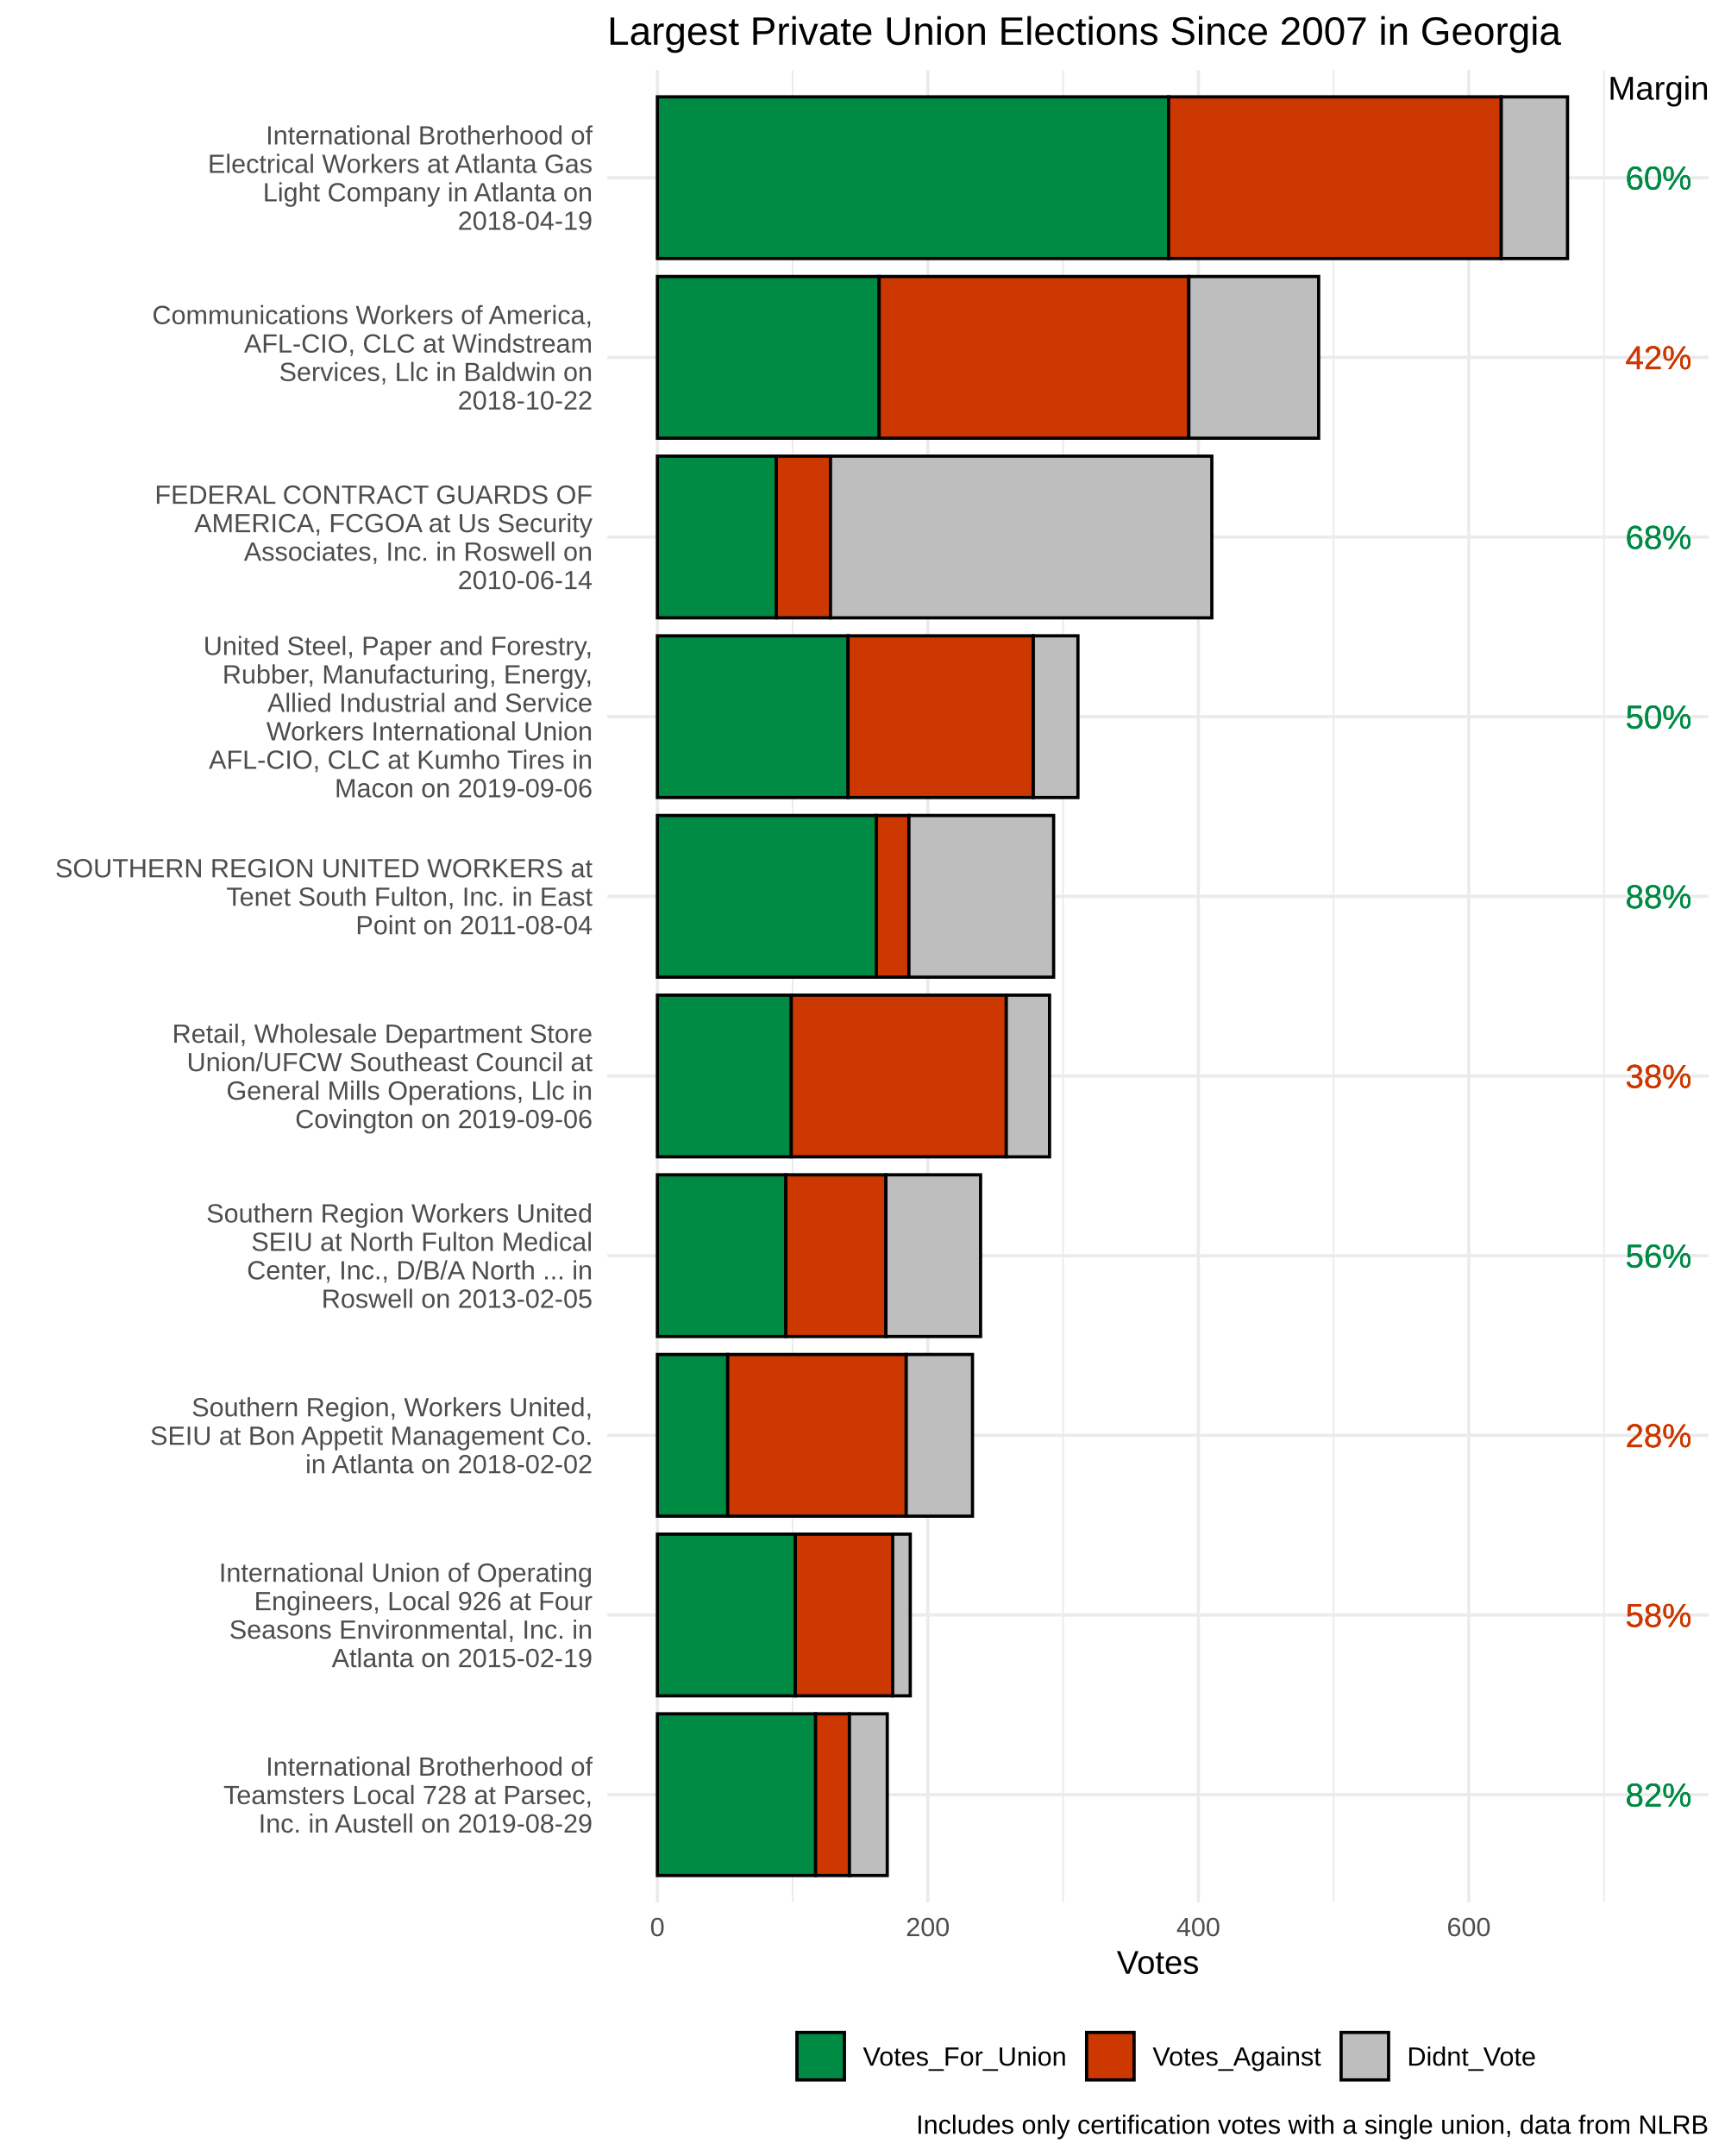
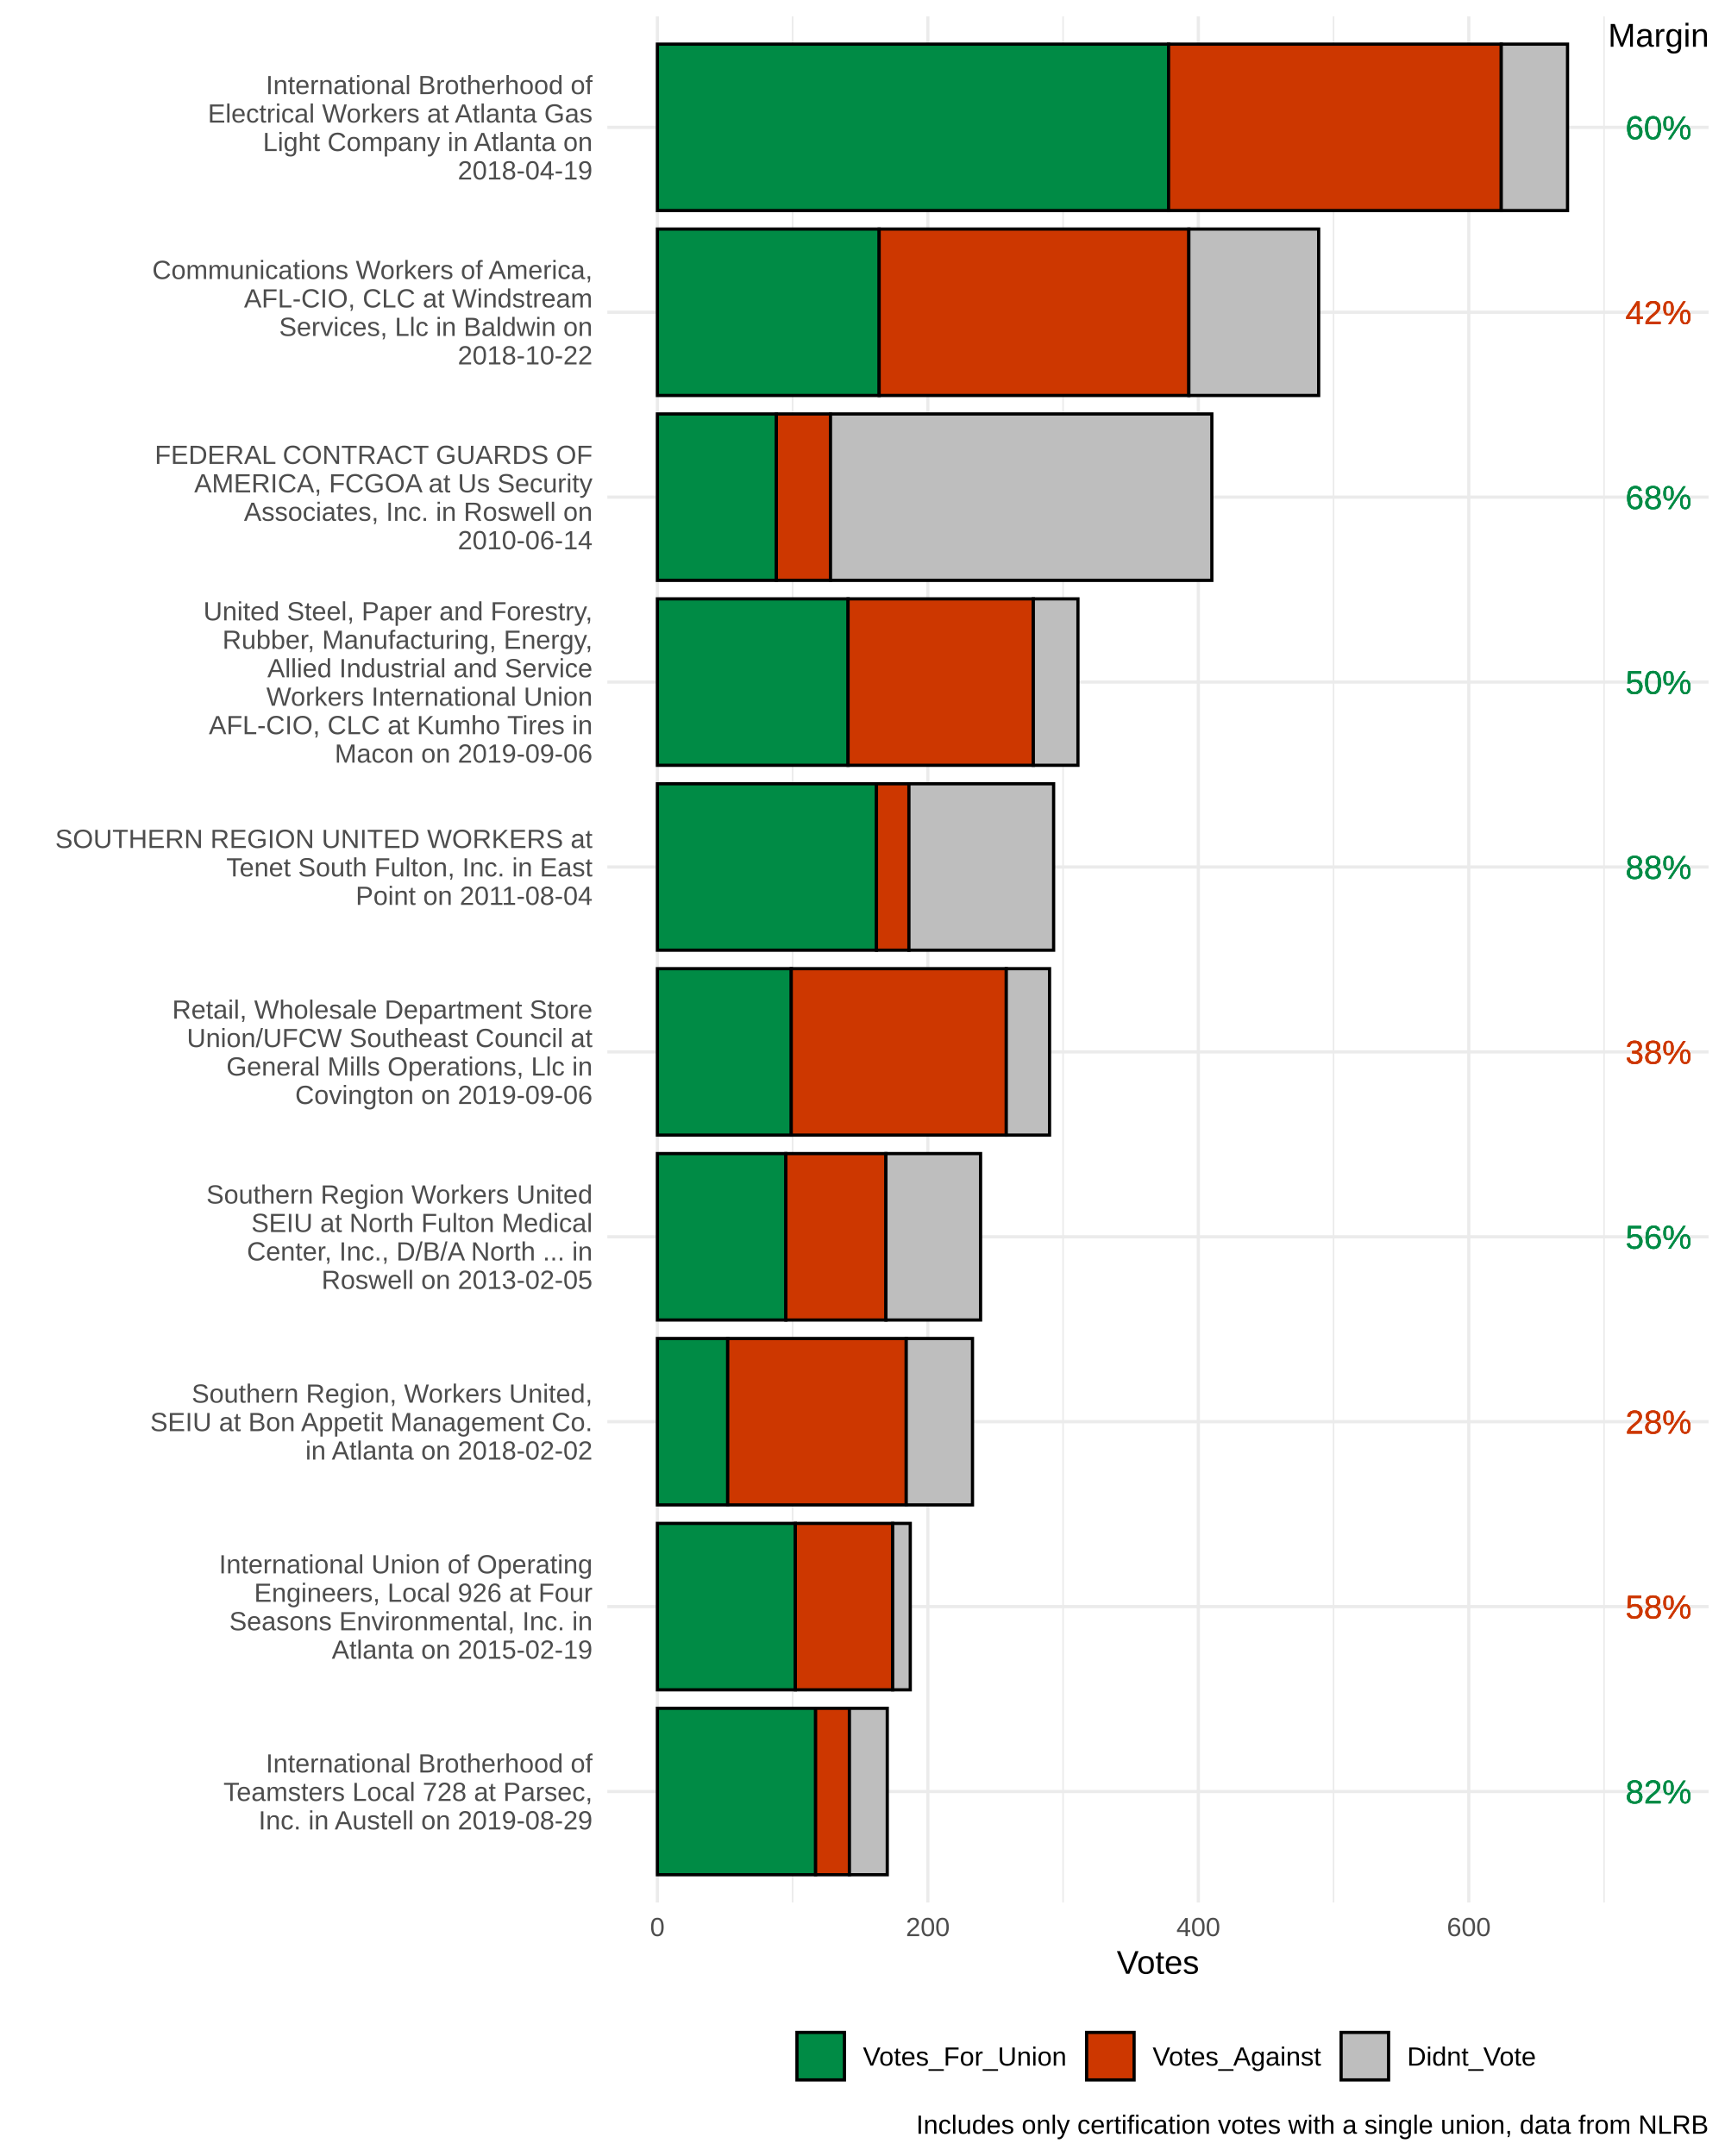
<svg xmlns="http://www.w3.org/2000/svg" class="svglite" width="576.00pt" height="720.00pt" viewBox="0 0 576.00 720.00">
  <defs>
    <style type="text/css">
    .svglite line, .svglite polyline, .svglite polygon, .svglite path, .svglite rect, .svglite circle {
      fill: none;
      stroke: #000000;
      stroke-linecap: round;
      stroke-linejoin: round;
      stroke-miterlimit: 10.00;
    }
  </style>
  </defs>
  <rect width="100%" height="100%" style="stroke: none; fill: #FFFFFF;" />
  <defs>
    <clipPath id="cpMC4wMHw1NzYuMDB8MC4wMHw3MjAuMDA=">
      <rect x="0.00" y="0.00" width="576.00" height="720.00" />
    </clipPath>
  </defs>
  <g clip-path="url(#cpMC4wMHw1NzYuMDB8MC4wMHw3MjAuMDA=)">
</g>
  <defs>
-     <clipPath id="cpMjAyLjc5fDU3MC41MnwyMy4zNHw2MzUuMzM=">
-       <rect x="202.79" y="23.34" width="367.73" height="611.99" />
+     <clipPath id="cpMjAyLjc5fDU3MC41Mnw1LjQ4fDYzNS4zMw==">
+       <rect x="202.79" y="5.48" width="367.73" height="629.85" />
    </clipPath>
  </defs>
-   <g clip-path="url(#cpMjAyLjc5fDU3MC41MnwyMy4zNHw2MzUuMzM=)">
-     <polyline points="264.66,635.33 264.66,23.34 " style="stroke-width: 0.53; stroke: #EBEBEB; stroke-linecap: butt;" />
-     <polyline points="354.98,635.33 354.98,23.34 " style="stroke-width: 0.53; stroke: #EBEBEB; stroke-linecap: butt;" />
-     <polyline points="445.29,635.33 445.29,23.34 " style="stroke-width: 0.53; stroke: #EBEBEB; stroke-linecap: butt;" />
-     <polyline points="535.61,635.33 535.61,23.34 " style="stroke-width: 0.53; stroke: #EBEBEB; stroke-linecap: butt;" />
-     <polyline points="202.79,599.33 570.52,599.33 " style="stroke-width: 1.07; stroke: #EBEBEB; stroke-linecap: butt;" />
-     <polyline points="202.79,539.33 570.52,539.33 " style="stroke-width: 1.07; stroke: #EBEBEB; stroke-linecap: butt;" />
-     <polyline points="202.79,479.33 570.52,479.33 " style="stroke-width: 1.07; stroke: #EBEBEB; stroke-linecap: butt;" />
-     <polyline points="202.79,419.33 570.52,419.33 " style="stroke-width: 1.07; stroke: #EBEBEB; stroke-linecap: butt;" />
-     <polyline points="202.79,359.33 570.52,359.33 " style="stroke-width: 1.07; stroke: #EBEBEB; stroke-linecap: butt;" />
-     <polyline points="202.79,299.33 570.52,299.33 " style="stroke-width: 1.07; stroke: #EBEBEB; stroke-linecap: butt;" />
-     <polyline points="202.79,239.33 570.52,239.33 " style="stroke-width: 1.07; stroke: #EBEBEB; stroke-linecap: butt;" />
-     <polyline points="202.79,179.33 570.52,179.33 " style="stroke-width: 1.07; stroke: #EBEBEB; stroke-linecap: butt;" />
-     <polyline points="202.79,119.33 570.52,119.33 " style="stroke-width: 1.07; stroke: #EBEBEB; stroke-linecap: butt;" />
-     <polyline points="202.79,59.34 570.52,59.34 " style="stroke-width: 1.07; stroke: #EBEBEB; stroke-linecap: butt;" />
-     <polyline points="219.51,635.33 219.51,23.34 " style="stroke-width: 1.07; stroke: #EBEBEB; stroke-linecap: butt;" />
-     <polyline points="309.82,635.33 309.82,23.34 " style="stroke-width: 1.07; stroke: #EBEBEB; stroke-linecap: butt;" />
-     <polyline points="400.14,635.33 400.14,23.34 " style="stroke-width: 1.07; stroke: #EBEBEB; stroke-linecap: butt;" />
-     <polyline points="490.45,635.33 490.45,23.34 " style="stroke-width: 1.07; stroke: #EBEBEB; stroke-linecap: butt;" />
-     <rect x="219.51" y="32.34" width="170.69" height="54.00" style="stroke-width: 1.07; stroke-linecap: square; stroke-linejoin: miter; fill: #008B45;" />
-     <rect x="219.51" y="92.34" width="74.06" height="54.00" style="stroke-width: 1.07; stroke-linecap: square; stroke-linejoin: miter; fill: #008B45;" />
-     <rect x="219.51" y="152.33" width="39.74" height="54.00" style="stroke-width: 1.07; stroke-linecap: square; stroke-linejoin: miter; fill: #008B45;" />
-     <rect x="219.51" y="212.33" width="63.67" height="54.00" style="stroke-width: 1.07; stroke-linecap: square; stroke-linejoin: miter; fill: #008B45;" />
-     <rect x="219.51" y="272.33" width="73.15" height="54.00" style="stroke-width: 1.07; stroke-linecap: square; stroke-linejoin: miter; fill: #008B45;" />
-     <rect x="219.51" y="332.33" width="44.71" height="54.00" style="stroke-width: 1.07; stroke-linecap: square; stroke-linejoin: miter; fill: #008B45;" />
-     <rect x="219.51" y="392.33" width="42.90" height="54.00" style="stroke-width: 1.07; stroke-linecap: square; stroke-linejoin: miter; fill: #008B45;" />
-     <rect x="219.51" y="452.33" width="23.48" height="54.00" style="stroke-width: 1.07; stroke-linecap: square; stroke-linejoin: miter; fill: #008B45;" />
-     <rect x="219.51" y="512.33" width="46.06" height="54.00" style="stroke-width: 1.07; stroke-linecap: square; stroke-linejoin: miter; fill: #008B45;" />
-     <rect x="219.51" y="572.33" width="52.83" height="54.00" style="stroke-width: 1.07; stroke-linecap: square; stroke-linejoin: miter; fill: #008B45;" />
-     <rect x="390.20" y="32.34" width="111.09" height="54.00" style="stroke-width: 1.07; stroke-linecap: square; stroke-linejoin: miter; fill: #CD3700;" />
-     <rect x="293.56" y="92.34" width="103.41" height="54.00" style="stroke-width: 1.07; stroke-linecap: square; stroke-linejoin: miter; fill: #CD3700;" />
-     <rect x="259.24" y="152.33" width="18.06" height="54.00" style="stroke-width: 1.07; stroke-linecap: square; stroke-linejoin: miter; fill: #CD3700;" />
-     <rect x="283.18" y="212.33" width="61.87" height="54.00" style="stroke-width: 1.07; stroke-linecap: square; stroke-linejoin: miter; fill: #CD3700;" />
-     <rect x="292.66" y="272.33" width="10.84" height="54.00" style="stroke-width: 1.07; stroke-linecap: square; stroke-linejoin: miter; fill: #CD3700;" />
-     <rect x="264.21" y="332.33" width="71.80" height="54.00" style="stroke-width: 1.07; stroke-linecap: square; stroke-linejoin: miter; fill: #CD3700;" />
-     <rect x="262.41" y="392.33" width="33.42" height="54.00" style="stroke-width: 1.07; stroke-linecap: square; stroke-linejoin: miter; fill: #CD3700;" />
-     <rect x="242.99" y="452.33" width="59.61" height="54.00" style="stroke-width: 1.07; stroke-linecap: square; stroke-linejoin: miter; fill: #CD3700;" />
-     <rect x="265.57" y="512.33" width="32.51" height="54.00" style="stroke-width: 1.07; stroke-linecap: square; stroke-linejoin: miter; fill: #CD3700;" />
-     <rect x="272.34" y="572.33" width="11.29" height="54.00" style="stroke-width: 1.07; stroke-linecap: square; stroke-linejoin: miter; fill: #CD3700;" />
-     <rect x="501.29" y="32.34" width="22.13" height="54.00" style="stroke-width: 1.07; stroke-linecap: square; stroke-linejoin: miter; fill: #BEBEBE;" />
-     <rect x="396.97" y="92.34" width="43.35" height="54.00" style="stroke-width: 1.07; stroke-linecap: square; stroke-linejoin: miter; fill: #BEBEBE;" />
-     <rect x="277.31" y="152.33" width="127.34" height="54.00" style="stroke-width: 1.07; stroke-linecap: square; stroke-linejoin: miter; fill: #BEBEBE;" />
-     <rect x="345.04" y="212.33" width="14.90" height="54.00" style="stroke-width: 1.07; stroke-linecap: square; stroke-linejoin: miter; fill: #BEBEBE;" />
-     <rect x="303.50" y="272.33" width="48.32" height="54.00" style="stroke-width: 1.07; stroke-linecap: square; stroke-linejoin: miter; fill: #BEBEBE;" />
-     <rect x="336.01" y="332.33" width="14.45" height="54.00" style="stroke-width: 1.07; stroke-linecap: square; stroke-linejoin: miter; fill: #BEBEBE;" />
-     <rect x="295.82" y="392.33" width="31.61" height="54.00" style="stroke-width: 1.07; stroke-linecap: square; stroke-linejoin: miter; fill: #BEBEBE;" />
-     <rect x="302.60" y="452.33" width="22.13" height="54.00" style="stroke-width: 1.07; stroke-linecap: square; stroke-linejoin: miter; fill: #BEBEBE;" />
-     <rect x="298.08" y="512.33" width="5.87" height="54.00" style="stroke-width: 1.07; stroke-linecap: square; stroke-linejoin: miter; fill: #BEBEBE;" />
-     <rect x="283.63" y="572.33" width="12.64" height="54.00" style="stroke-width: 1.07; stroke-linecap: square; stroke-linejoin: miter; fill: #BEBEBE;" />
-     <text x="553.81" y="63.29" text-anchor="middle" style="font-size: 11.04px; fill: #008B45; font-family: Arial;" textLength="22.08px" lengthAdjust="spacingAndGlyphs">60%</text>
-     <text x="553.81" y="123.29" text-anchor="middle" style="font-size: 11.04px; fill: #CD3700; font-family: Arial;" textLength="22.08px" lengthAdjust="spacingAndGlyphs">42%</text>
-     <text x="553.81" y="183.29" text-anchor="middle" style="font-size: 11.04px; fill: #008B45; font-family: Arial;" textLength="22.08px" lengthAdjust="spacingAndGlyphs">68%</text>
-     <text x="553.81" y="243.29" text-anchor="middle" style="font-size: 11.04px; fill: #008B45; font-family: Arial;" textLength="22.08px" lengthAdjust="spacingAndGlyphs">50%</text>
-     <text x="553.81" y="303.29" text-anchor="middle" style="font-size: 11.04px; fill: #008B45; font-family: Arial;" textLength="22.08px" lengthAdjust="spacingAndGlyphs">88%</text>
-     <text x="553.81" y="363.29" text-anchor="middle" style="font-size: 11.04px; fill: #CD3700; font-family: Arial;" textLength="22.08px" lengthAdjust="spacingAndGlyphs">38%</text>
-     <text x="553.81" y="423.29" text-anchor="middle" style="font-size: 11.04px; fill: #008B45; font-family: Arial;" textLength="22.08px" lengthAdjust="spacingAndGlyphs">56%</text>
-     <text x="553.81" y="483.29" text-anchor="middle" style="font-size: 11.04px; fill: #CD3700; font-family: Arial;" textLength="22.08px" lengthAdjust="spacingAndGlyphs">28%</text>
-     <text x="553.81" y="543.29" text-anchor="middle" style="font-size: 11.04px; fill: #CD3700; font-family: Arial;" textLength="22.08px" lengthAdjust="spacingAndGlyphs">58%</text>
-     <text x="553.81" y="603.29" text-anchor="middle" style="font-size: 11.04px; fill: #008B45; font-family: Arial;" textLength="22.08px" lengthAdjust="spacingAndGlyphs">82%</text>
-     <text x="553.81" y="63.29" text-anchor="middle" style="font-size: 11.04px; fill: #008B45; font-family: Arial;" textLength="22.08px" lengthAdjust="spacingAndGlyphs">60%</text>
-     <text x="553.81" y="123.29" text-anchor="middle" style="font-size: 11.04px; fill: #CD3700; font-family: Arial;" textLength="22.08px" lengthAdjust="spacingAndGlyphs">42%</text>
-     <text x="553.81" y="183.29" text-anchor="middle" style="font-size: 11.04px; fill: #008B45; font-family: Arial;" textLength="22.08px" lengthAdjust="spacingAndGlyphs">68%</text>
-     <text x="553.81" y="243.29" text-anchor="middle" style="font-size: 11.04px; fill: #008B45; font-family: Arial;" textLength="22.08px" lengthAdjust="spacingAndGlyphs">50%</text>
-     <text x="553.81" y="303.29" text-anchor="middle" style="font-size: 11.04px; fill: #008B45; font-family: Arial;" textLength="22.08px" lengthAdjust="spacingAndGlyphs">88%</text>
-     <text x="553.81" y="363.29" text-anchor="middle" style="font-size: 11.04px; fill: #CD3700; font-family: Arial;" textLength="22.08px" lengthAdjust="spacingAndGlyphs">38%</text>
-     <text x="553.81" y="423.29" text-anchor="middle" style="font-size: 11.04px; fill: #008B45; font-family: Arial;" textLength="22.08px" lengthAdjust="spacingAndGlyphs">56%</text>
-     <text x="553.81" y="483.29" text-anchor="middle" style="font-size: 11.04px; fill: #CD3700; font-family: Arial;" textLength="22.08px" lengthAdjust="spacingAndGlyphs">28%</text>
-     <text x="553.81" y="543.29" text-anchor="middle" style="font-size: 11.04px; fill: #CD3700; font-family: Arial;" textLength="22.08px" lengthAdjust="spacingAndGlyphs">58%</text>
-     <text x="553.81" y="603.29" text-anchor="middle" style="font-size: 11.04px; fill: #008B45; font-family: Arial;" textLength="22.08px" lengthAdjust="spacingAndGlyphs">82%</text>
-     <text x="553.81" y="63.29" text-anchor="middle" style="font-size: 11.04px; fill: #008B45; font-family: Arial;" textLength="22.08px" lengthAdjust="spacingAndGlyphs">60%</text>
-     <text x="553.81" y="123.29" text-anchor="middle" style="font-size: 11.04px; fill: #CD3700; font-family: Arial;" textLength="22.08px" lengthAdjust="spacingAndGlyphs">42%</text>
-     <text x="553.81" y="183.29" text-anchor="middle" style="font-size: 11.04px; fill: #008B45; font-family: Arial;" textLength="22.08px" lengthAdjust="spacingAndGlyphs">68%</text>
-     <text x="553.81" y="243.29" text-anchor="middle" style="font-size: 11.04px; fill: #008B45; font-family: Arial;" textLength="22.08px" lengthAdjust="spacingAndGlyphs">50%</text>
-     <text x="553.81" y="303.29" text-anchor="middle" style="font-size: 11.04px; fill: #008B45; font-family: Arial;" textLength="22.08px" lengthAdjust="spacingAndGlyphs">88%</text>
-     <text x="553.81" y="363.29" text-anchor="middle" style="font-size: 11.04px; fill: #CD3700; font-family: Arial;" textLength="22.08px" lengthAdjust="spacingAndGlyphs">38%</text>
-     <text x="553.81" y="423.29" text-anchor="middle" style="font-size: 11.04px; fill: #008B45; font-family: Arial;" textLength="22.08px" lengthAdjust="spacingAndGlyphs">56%</text>
-     <text x="553.81" y="483.29" text-anchor="middle" style="font-size: 11.04px; fill: #CD3700; font-family: Arial;" textLength="22.08px" lengthAdjust="spacingAndGlyphs">28%</text>
-     <text x="553.81" y="543.29" text-anchor="middle" style="font-size: 11.04px; fill: #CD3700; font-family: Arial;" textLength="22.08px" lengthAdjust="spacingAndGlyphs">58%</text>
-     <text x="553.81" y="603.29" text-anchor="middle" style="font-size: 11.04px; fill: #008B45; font-family: Arial;" textLength="22.08px" lengthAdjust="spacingAndGlyphs">82%</text>
-     <text x="553.81" y="33.29" text-anchor="middle" style="font-size: 11.04px; font-family: Arial;" textLength="33.71px" lengthAdjust="spacingAndGlyphs">Margin</text>
+   <g clip-path="url(#cpMjAyLjc5fDU3MC41Mnw1LjQ4fDYzNS4zMw==)">
+     <polyline points="264.66,635.33 264.66,5.48 " style="stroke-width: 0.53; stroke: #EBEBEB; stroke-linecap: butt;" />
+     <polyline points="354.98,635.33 354.98,5.48 " style="stroke-width: 0.53; stroke: #EBEBEB; stroke-linecap: butt;" />
+     <polyline points="445.29,635.33 445.29,5.48 " style="stroke-width: 0.53; stroke: #EBEBEB; stroke-linecap: butt;" />
+     <polyline points="535.61,635.33 535.61,5.48 " style="stroke-width: 0.53; stroke: #EBEBEB; stroke-linecap: butt;" />
+     <polyline points="202.79,598.28 570.52,598.28 " style="stroke-width: 1.07; stroke: #EBEBEB; stroke-linecap: butt;" />
+     <polyline points="202.79,536.53 570.52,536.53 " style="stroke-width: 1.07; stroke: #EBEBEB; stroke-linecap: butt;" />
+     <polyline points="202.79,474.78 570.52,474.78 " style="stroke-width: 1.07; stroke: #EBEBEB; stroke-linecap: butt;" />
+     <polyline points="202.79,413.03 570.52,413.03 " style="stroke-width: 1.07; stroke: #EBEBEB; stroke-linecap: butt;" />
+     <polyline points="202.79,351.28 570.52,351.28 " style="stroke-width: 1.07; stroke: #EBEBEB; stroke-linecap: butt;" />
+     <polyline points="202.79,289.53 570.52,289.53 " style="stroke-width: 1.07; stroke: #EBEBEB; stroke-linecap: butt;" />
+     <polyline points="202.79,227.78 570.52,227.78 " style="stroke-width: 1.07; stroke: #EBEBEB; stroke-linecap: butt;" />
+     <polyline points="202.79,166.03 570.52,166.03 " style="stroke-width: 1.07; stroke: #EBEBEB; stroke-linecap: butt;" />
+     <polyline points="202.79,104.28 570.52,104.28 " style="stroke-width: 1.07; stroke: #EBEBEB; stroke-linecap: butt;" />
+     <polyline points="202.79,42.53 570.52,42.53 " style="stroke-width: 1.07; stroke: #EBEBEB; stroke-linecap: butt;" />
+     <polyline points="219.51,635.33 219.51,5.48 " style="stroke-width: 1.07; stroke: #EBEBEB; stroke-linecap: butt;" />
+     <polyline points="309.82,635.33 309.82,5.48 " style="stroke-width: 1.07; stroke: #EBEBEB; stroke-linecap: butt;" />
+     <polyline points="400.14,635.33 400.14,5.48 " style="stroke-width: 1.07; stroke: #EBEBEB; stroke-linecap: butt;" />
+     <polyline points="490.45,635.33 490.45,5.48 " style="stroke-width: 1.07; stroke: #EBEBEB; stroke-linecap: butt;" />
+     <rect x="219.51" y="14.74" width="170.69" height="55.58" style="stroke-width: 1.07; stroke-linecap: square; stroke-linejoin: miter; fill: #008B45;" />
+     <rect x="219.51" y="76.49" width="74.06" height="55.58" style="stroke-width: 1.07; stroke-linecap: square; stroke-linejoin: miter; fill: #008B45;" />
+     <rect x="219.51" y="138.24" width="39.74" height="55.58" style="stroke-width: 1.07; stroke-linecap: square; stroke-linejoin: miter; fill: #008B45;" />
+     <rect x="219.51" y="199.99" width="63.67" height="55.58" style="stroke-width: 1.07; stroke-linecap: square; stroke-linejoin: miter; fill: #008B45;" />
+     <rect x="219.51" y="261.74" width="73.15" height="55.58" style="stroke-width: 1.07; stroke-linecap: square; stroke-linejoin: miter; fill: #008B45;" />
+     <rect x="219.51" y="323.49" width="44.71" height="55.58" style="stroke-width: 1.07; stroke-linecap: square; stroke-linejoin: miter; fill: #008B45;" />
+     <rect x="219.51" y="385.24" width="42.90" height="55.58" style="stroke-width: 1.07; stroke-linecap: square; stroke-linejoin: miter; fill: #008B45;" />
+     <rect x="219.51" y="446.99" width="23.48" height="55.58" style="stroke-width: 1.07; stroke-linecap: square; stroke-linejoin: miter; fill: #008B45;" />
+     <rect x="219.51" y="508.74" width="46.06" height="55.58" style="stroke-width: 1.07; stroke-linecap: square; stroke-linejoin: miter; fill: #008B45;" />
+     <rect x="219.51" y="570.49" width="52.83" height="55.58" style="stroke-width: 1.07; stroke-linecap: square; stroke-linejoin: miter; fill: #008B45;" />
+     <rect x="390.20" y="14.74" width="111.09" height="55.58" style="stroke-width: 1.07; stroke-linecap: square; stroke-linejoin: miter; fill: #CD3700;" />
+     <rect x="293.56" y="76.49" width="103.41" height="55.58" style="stroke-width: 1.07; stroke-linecap: square; stroke-linejoin: miter; fill: #CD3700;" />
+     <rect x="259.24" y="138.24" width="18.06" height="55.58" style="stroke-width: 1.07; stroke-linecap: square; stroke-linejoin: miter; fill: #CD3700;" />
+     <rect x="283.18" y="199.99" width="61.87" height="55.58" style="stroke-width: 1.07; stroke-linecap: square; stroke-linejoin: miter; fill: #CD3700;" />
+     <rect x="292.66" y="261.74" width="10.84" height="55.58" style="stroke-width: 1.07; stroke-linecap: square; stroke-linejoin: miter; fill: #CD3700;" />
+     <rect x="264.21" y="323.49" width="71.80" height="55.58" style="stroke-width: 1.07; stroke-linecap: square; stroke-linejoin: miter; fill: #CD3700;" />
+     <rect x="262.41" y="385.24" width="33.42" height="55.58" style="stroke-width: 1.07; stroke-linecap: square; stroke-linejoin: miter; fill: #CD3700;" />
+     <rect x="242.99" y="446.99" width="59.61" height="55.58" style="stroke-width: 1.07; stroke-linecap: square; stroke-linejoin: miter; fill: #CD3700;" />
+     <rect x="265.57" y="508.74" width="32.51" height="55.58" style="stroke-width: 1.07; stroke-linecap: square; stroke-linejoin: miter; fill: #CD3700;" />
+     <rect x="272.34" y="570.49" width="11.29" height="55.58" style="stroke-width: 1.07; stroke-linecap: square; stroke-linejoin: miter; fill: #CD3700;" />
+     <rect x="501.29" y="14.74" width="22.13" height="55.58" style="stroke-width: 1.07; stroke-linecap: square; stroke-linejoin: miter; fill: #BEBEBE;" />
+     <rect x="396.97" y="76.49" width="43.35" height="55.58" style="stroke-width: 1.07; stroke-linecap: square; stroke-linejoin: miter; fill: #BEBEBE;" />
+     <rect x="277.31" y="138.24" width="127.34" height="55.58" style="stroke-width: 1.07; stroke-linecap: square; stroke-linejoin: miter; fill: #BEBEBE;" />
+     <rect x="345.04" y="199.99" width="14.90" height="55.58" style="stroke-width: 1.07; stroke-linecap: square; stroke-linejoin: miter; fill: #BEBEBE;" />
+     <rect x="303.50" y="261.74" width="48.32" height="55.58" style="stroke-width: 1.07; stroke-linecap: square; stroke-linejoin: miter; fill: #BEBEBE;" />
+     <rect x="336.01" y="323.49" width="14.45" height="55.58" style="stroke-width: 1.07; stroke-linecap: square; stroke-linejoin: miter; fill: #BEBEBE;" />
+     <rect x="295.82" y="385.24" width="31.61" height="55.58" style="stroke-width: 1.07; stroke-linecap: square; stroke-linejoin: miter; fill: #BEBEBE;" />
+     <rect x="302.60" y="446.99" width="22.13" height="55.58" style="stroke-width: 1.07; stroke-linecap: square; stroke-linejoin: miter; fill: #BEBEBE;" />
+     <rect x="298.08" y="508.74" width="5.87" height="55.58" style="stroke-width: 1.07; stroke-linecap: square; stroke-linejoin: miter; fill: #BEBEBE;" />
+     <rect x="283.63" y="570.49" width="12.64" height="55.58" style="stroke-width: 1.07; stroke-linecap: square; stroke-linejoin: miter; fill: #BEBEBE;" />
+     <text x="553.81" y="46.49" text-anchor="middle" style="font-size: 11.04px; fill: #008B45; font-family: Arial;" textLength="22.08px" lengthAdjust="spacingAndGlyphs">60%</text>
+     <text x="553.81" y="108.24" text-anchor="middle" style="font-size: 11.04px; fill: #CD3700; font-family: Arial;" textLength="22.08px" lengthAdjust="spacingAndGlyphs">42%</text>
+     <text x="553.81" y="169.99" text-anchor="middle" style="font-size: 11.04px; fill: #008B45; font-family: Arial;" textLength="22.08px" lengthAdjust="spacingAndGlyphs">68%</text>
+     <text x="553.81" y="231.74" text-anchor="middle" style="font-size: 11.04px; fill: #008B45; font-family: Arial;" textLength="22.08px" lengthAdjust="spacingAndGlyphs">50%</text>
+     <text x="553.81" y="293.49" text-anchor="middle" style="font-size: 11.04px; fill: #008B45; font-family: Arial;" textLength="22.08px" lengthAdjust="spacingAndGlyphs">88%</text>
+     <text x="553.81" y="355.24" text-anchor="middle" style="font-size: 11.04px; fill: #CD3700; font-family: Arial;" textLength="22.08px" lengthAdjust="spacingAndGlyphs">38%</text>
+     <text x="553.81" y="416.99" text-anchor="middle" style="font-size: 11.04px; fill: #008B45; font-family: Arial;" textLength="22.08px" lengthAdjust="spacingAndGlyphs">56%</text>
+     <text x="553.81" y="478.74" text-anchor="middle" style="font-size: 11.04px; fill: #CD3700; font-family: Arial;" textLength="22.08px" lengthAdjust="spacingAndGlyphs">28%</text>
+     <text x="553.81" y="540.49" text-anchor="middle" style="font-size: 11.04px; fill: #CD3700; font-family: Arial;" textLength="22.08px" lengthAdjust="spacingAndGlyphs">58%</text>
+     <text x="553.81" y="602.24" text-anchor="middle" style="font-size: 11.04px; fill: #008B45; font-family: Arial;" textLength="22.08px" lengthAdjust="spacingAndGlyphs">82%</text>
+     <text x="553.81" y="46.49" text-anchor="middle" style="font-size: 11.04px; fill: #008B45; font-family: Arial;" textLength="22.08px" lengthAdjust="spacingAndGlyphs">60%</text>
+     <text x="553.81" y="108.24" text-anchor="middle" style="font-size: 11.04px; fill: #CD3700; font-family: Arial;" textLength="22.08px" lengthAdjust="spacingAndGlyphs">42%</text>
+     <text x="553.81" y="169.99" text-anchor="middle" style="font-size: 11.04px; fill: #008B45; font-family: Arial;" textLength="22.08px" lengthAdjust="spacingAndGlyphs">68%</text>
+     <text x="553.81" y="231.74" text-anchor="middle" style="font-size: 11.04px; fill: #008B45; font-family: Arial;" textLength="22.08px" lengthAdjust="spacingAndGlyphs">50%</text>
+     <text x="553.81" y="293.49" text-anchor="middle" style="font-size: 11.04px; fill: #008B45; font-family: Arial;" textLength="22.08px" lengthAdjust="spacingAndGlyphs">88%</text>
+     <text x="553.81" y="355.24" text-anchor="middle" style="font-size: 11.04px; fill: #CD3700; font-family: Arial;" textLength="22.08px" lengthAdjust="spacingAndGlyphs">38%</text>
+     <text x="553.81" y="416.99" text-anchor="middle" style="font-size: 11.04px; fill: #008B45; font-family: Arial;" textLength="22.08px" lengthAdjust="spacingAndGlyphs">56%</text>
+     <text x="553.81" y="478.74" text-anchor="middle" style="font-size: 11.04px; fill: #CD3700; font-family: Arial;" textLength="22.08px" lengthAdjust="spacingAndGlyphs">28%</text>
+     <text x="553.81" y="540.49" text-anchor="middle" style="font-size: 11.04px; fill: #CD3700; font-family: Arial;" textLength="22.08px" lengthAdjust="spacingAndGlyphs">58%</text>
+     <text x="553.81" y="602.24" text-anchor="middle" style="font-size: 11.04px; fill: #008B45; font-family: Arial;" textLength="22.08px" lengthAdjust="spacingAndGlyphs">82%</text>
+     <text x="553.81" y="46.49" text-anchor="middle" style="font-size: 11.04px; fill: #008B45; font-family: Arial;" textLength="22.08px" lengthAdjust="spacingAndGlyphs">60%</text>
+     <text x="553.81" y="108.24" text-anchor="middle" style="font-size: 11.04px; fill: #CD3700; font-family: Arial;" textLength="22.08px" lengthAdjust="spacingAndGlyphs">42%</text>
+     <text x="553.81" y="169.99" text-anchor="middle" style="font-size: 11.04px; fill: #008B45; font-family: Arial;" textLength="22.08px" lengthAdjust="spacingAndGlyphs">68%</text>
+     <text x="553.81" y="231.74" text-anchor="middle" style="font-size: 11.04px; fill: #008B45; font-family: Arial;" textLength="22.08px" lengthAdjust="spacingAndGlyphs">50%</text>
+     <text x="553.81" y="293.49" text-anchor="middle" style="font-size: 11.04px; fill: #008B45; font-family: Arial;" textLength="22.08px" lengthAdjust="spacingAndGlyphs">88%</text>
+     <text x="553.81" y="355.24" text-anchor="middle" style="font-size: 11.04px; fill: #CD3700; font-family: Arial;" textLength="22.08px" lengthAdjust="spacingAndGlyphs">38%</text>
+     <text x="553.81" y="416.99" text-anchor="middle" style="font-size: 11.04px; fill: #008B45; font-family: Arial;" textLength="22.08px" lengthAdjust="spacingAndGlyphs">56%</text>
+     <text x="553.81" y="478.74" text-anchor="middle" style="font-size: 11.04px; fill: #CD3700; font-family: Arial;" textLength="22.08px" lengthAdjust="spacingAndGlyphs">28%</text>
+     <text x="553.81" y="540.49" text-anchor="middle" style="font-size: 11.04px; fill: #CD3700; font-family: Arial;" textLength="22.08px" lengthAdjust="spacingAndGlyphs">58%</text>
+     <text x="553.81" y="602.24" text-anchor="middle" style="font-size: 11.04px; fill: #008B45; font-family: Arial;" textLength="22.08px" lengthAdjust="spacingAndGlyphs">82%</text>
+     <text x="553.81" y="15.61" text-anchor="middle" style="font-size: 11.04px; font-family: Arial;" textLength="33.71px" lengthAdjust="spacingAndGlyphs">Margin</text>
  </g>
  <g clip-path="url(#cpMC4wMHw1NzYuMDB8MC4wMHw3MjAuMDA=)">
-     <text x="197.86" y="592.98" text-anchor="end" style="font-size: 8.80px; fill: #4D4D4D; font-family: Arial;" textLength="109.09px" lengthAdjust="spacingAndGlyphs">International Brotherhood of</text>
-     <text x="197.86" y="602.48" text-anchor="end" style="font-size: 8.80px; fill: #4D4D4D; font-family: Arial;" textLength="124.21px" lengthAdjust="spacingAndGlyphs">Teamsters Local 728 at Parsec,</text>
-     <text x="197.86" y="611.99" text-anchor="end" style="font-size: 8.80px; fill: #4D4D4D; font-family: Arial;" textLength="112.01px" lengthAdjust="spacingAndGlyphs">Inc. in Austell on 2019-08-29</text>
-     <text x="197.86" y="528.23" text-anchor="end" style="font-size: 8.80px; fill: #4D4D4D; font-family: Arial;" textLength="124.72px" lengthAdjust="spacingAndGlyphs">International Union of Operating</text>
-     <text x="197.86" y="537.73" text-anchor="end" style="font-size: 8.80px; fill: #4D4D4D; font-family: Arial;" textLength="112.99px" lengthAdjust="spacingAndGlyphs">Engineers, Local 926 at Four</text>
-     <text x="197.86" y="547.24" text-anchor="end" style="font-size: 8.80px; fill: #4D4D4D; font-family: Arial;" textLength="121.28px" lengthAdjust="spacingAndGlyphs">Seasons Environmental, Inc. in</text>
-     <text x="197.86" y="556.74" text-anchor="end" style="font-size: 8.80px; fill: #4D4D4D; font-family: Arial;" textLength="87.09px" lengthAdjust="spacingAndGlyphs">Atlanta on 2015-02-19</text>
-     <text x="197.86" y="472.98" text-anchor="end" style="font-size: 8.80px; fill: #4D4D4D; font-family: Arial;" textLength="133.99px" lengthAdjust="spacingAndGlyphs">Southern Region, Workers United,</text>
-     <text x="197.86" y="482.49" text-anchor="end" style="font-size: 8.80px; fill: #4D4D4D; font-family: Arial;" textLength="148.18px" lengthAdjust="spacingAndGlyphs">SEIU at Bon Appetit Management Co.</text>
-     <text x="197.86" y="491.99" text-anchor="end" style="font-size: 8.80px; fill: #4D4D4D; font-family: Arial;" textLength="96.38px" lengthAdjust="spacingAndGlyphs">in Atlanta on 2018-02-02</text>
-     <text x="197.86" y="408.23" text-anchor="end" style="font-size: 8.80px; fill: #4D4D4D; font-family: Arial;" textLength="129.11px" lengthAdjust="spacingAndGlyphs">Southern Region Workers United</text>
-     <text x="197.86" y="417.73" text-anchor="end" style="font-size: 8.80px; fill: #4D4D4D; font-family: Arial;" textLength="113.91px" lengthAdjust="spacingAndGlyphs">SEIU at North Fulton Medical</text>
-     <text x="197.86" y="427.24" text-anchor="end" style="font-size: 8.80px; fill: #4D4D4D; font-family: Arial;" textLength="116.32px" lengthAdjust="spacingAndGlyphs">Center, Inc., D/B/A North ... in</text>
-     <text x="197.86" y="436.74" text-anchor="end" style="font-size: 8.80px; fill: #4D4D4D; font-family: Arial;" textLength="90.50px" lengthAdjust="spacingAndGlyphs">Roswell on 2013-02-05</text>
-     <text x="197.86" y="348.23" text-anchor="end" style="font-size: 8.80px; fill: #4D4D4D; font-family: Arial;" textLength="140.34px" lengthAdjust="spacingAndGlyphs">Retail, Wholesale Department Store</text>
-     <text x="197.86" y="357.73" text-anchor="end" style="font-size: 8.80px; fill: #4D4D4D; font-family: Arial;" textLength="135.43px" lengthAdjust="spacingAndGlyphs">Union/UFCW Southeast Council at</text>
-     <text x="197.86" y="367.24" text-anchor="end" style="font-size: 8.80px; fill: #4D4D4D; font-family: Arial;" textLength="122.23px" lengthAdjust="spacingAndGlyphs">General Mills Operations, Llc in</text>
-     <text x="197.86" y="376.74" text-anchor="end" style="font-size: 8.80px; fill: #4D4D4D; font-family: Arial;" textLength="99.32px" lengthAdjust="spacingAndGlyphs">Covington on 2019-09-06</text>
-     <text x="197.86" y="292.98" text-anchor="end" style="font-size: 8.80px; fill: #4D4D4D; font-family: Arial;" textLength="179.32px" lengthAdjust="spacingAndGlyphs">SOUTHERN REGION UNITED WORKERS at</text>
-     <text x="197.86" y="302.49" text-anchor="end" style="font-size: 8.80px; fill: #4D4D4D; font-family: Arial;" textLength="123.22px" lengthAdjust="spacingAndGlyphs">Tenet South Fulton, Inc. in East</text>
-     <text x="197.86" y="311.99" text-anchor="end" style="font-size: 8.80px; fill: #4D4D4D; font-family: Arial;" textLength="79.75px" lengthAdjust="spacingAndGlyphs">Point on 2011-08-04</text>
-     <text x="197.86" y="218.73" text-anchor="end" style="font-size: 8.80px; fill: #4D4D4D; font-family: Arial;" textLength="130.56px" lengthAdjust="spacingAndGlyphs">United Steel, Paper and Forestry,</text>
-     <text x="197.86" y="228.23" text-anchor="end" style="font-size: 8.80px; fill: #4D4D4D; font-family: Arial;" textLength="124.72px" lengthAdjust="spacingAndGlyphs">Rubber, Manufacturing, Energy,</text>
-     <text x="197.86" y="237.74" text-anchor="end" style="font-size: 8.80px; fill: #4D4D4D; font-family: Arial;" textLength="108.56px" lengthAdjust="spacingAndGlyphs">Allied Industrial and Service</text>
-     <text x="197.86" y="247.24" text-anchor="end" style="font-size: 8.80px; fill: #4D4D4D; font-family: Arial;" textLength="109.05px" lengthAdjust="spacingAndGlyphs">Workers International Union</text>
-     <text x="197.86" y="256.74" text-anchor="end" style="font-size: 8.80px; fill: #4D4D4D; font-family: Arial;" textLength="128.56px" lengthAdjust="spacingAndGlyphs">AFL-CIO, CLC at Kumho Tires in</text>
-     <text x="197.86" y="266.25" text-anchor="end" style="font-size: 8.80px; fill: #4D4D4D; font-family: Arial;" textLength="86.12px" lengthAdjust="spacingAndGlyphs">Macon on 2019-09-06</text>
-     <text x="197.86" y="168.23" text-anchor="end" style="font-size: 8.80px; fill: #4D4D4D; font-family: Arial;" textLength="146.58px" lengthAdjust="spacingAndGlyphs">FEDERAL CONTRACT GUARDS OF</text>
-     <text x="197.86" y="177.74" text-anchor="end" style="font-size: 8.80px; fill: #4D4D4D; font-family: Arial;" textLength="133.42px" lengthAdjust="spacingAndGlyphs">AMERICA, FCGOA at Us Security</text>
-     <text x="197.86" y="187.24" text-anchor="end" style="font-size: 8.80px; fill: #4D4D4D; font-family: Arial;" textLength="116.36px" lengthAdjust="spacingAndGlyphs">Associates, Inc. in Roswell on</text>
-     <text x="197.86" y="196.74" text-anchor="end" style="font-size: 8.80px; fill: #4D4D4D; font-family: Arial;" textLength="45.03px" lengthAdjust="spacingAndGlyphs">2010-06-14</text>
-     <text x="197.86" y="108.23" text-anchor="end" style="font-size: 8.80px; fill: #4D4D4D; font-family: Arial;" textLength="147.65px" lengthAdjust="spacingAndGlyphs">Communications Workers of America,</text>
-     <text x="197.86" y="117.74" text-anchor="end" style="font-size: 8.80px; fill: #4D4D4D; font-family: Arial;" textLength="116.33px" lengthAdjust="spacingAndGlyphs">AFL-CIO, CLC at Windstream</text>
-     <text x="197.86" y="127.24" text-anchor="end" style="font-size: 8.80px; fill: #4D4D4D; font-family: Arial;" textLength="104.64px" lengthAdjust="spacingAndGlyphs">Services, Llc in Baldwin on</text>
-     <text x="197.86" y="136.74" text-anchor="end" style="font-size: 8.80px; fill: #4D4D4D; font-family: Arial;" textLength="45.03px" lengthAdjust="spacingAndGlyphs">2018-10-22</text>
-     <text x="197.86" y="48.23" text-anchor="end" style="font-size: 8.80px; fill: #4D4D4D; font-family: Arial;" textLength="109.09px" lengthAdjust="spacingAndGlyphs">International Brotherhood of</text>
-     <text x="197.86" y="57.74" text-anchor="end" style="font-size: 8.80px; fill: #4D4D4D; font-family: Arial;" textLength="129.06px" lengthAdjust="spacingAndGlyphs">Electrical Workers at Atlanta Gas</text>
-     <text x="197.86" y="67.24" text-anchor="end" style="font-size: 8.80px; fill: #4D4D4D; font-family: Arial;" textLength="110.53px" lengthAdjust="spacingAndGlyphs">Light Company in Atlanta on</text>
-     <text x="197.86" y="76.74" text-anchor="end" style="font-size: 8.80px; fill: #4D4D4D; font-family: Arial;" textLength="45.03px" lengthAdjust="spacingAndGlyphs">2018-04-19</text>
+     <text x="197.86" y="591.93" text-anchor="end" style="font-size: 8.80px; fill: #4D4D4D; font-family: Arial;" textLength="109.09px" lengthAdjust="spacingAndGlyphs">International Brotherhood of</text>
+     <text x="197.86" y="601.43" text-anchor="end" style="font-size: 8.80px; fill: #4D4D4D; font-family: Arial;" textLength="124.21px" lengthAdjust="spacingAndGlyphs">Teamsters Local 728 at Parsec,</text>
+     <text x="197.86" y="610.94" text-anchor="end" style="font-size: 8.80px; fill: #4D4D4D; font-family: Arial;" textLength="112.01px" lengthAdjust="spacingAndGlyphs">Inc. in Austell on 2019-08-29</text>
+     <text x="197.86" y="525.43" text-anchor="end" style="font-size: 8.80px; fill: #4D4D4D; font-family: Arial;" textLength="124.72px" lengthAdjust="spacingAndGlyphs">International Union of Operating</text>
+     <text x="197.86" y="534.93" text-anchor="end" style="font-size: 8.80px; fill: #4D4D4D; font-family: Arial;" textLength="112.99px" lengthAdjust="spacingAndGlyphs">Engineers, Local 926 at Four</text>
+     <text x="197.86" y="544.44" text-anchor="end" style="font-size: 8.80px; fill: #4D4D4D; font-family: Arial;" textLength="121.28px" lengthAdjust="spacingAndGlyphs">Seasons Environmental, Inc. in</text>
+     <text x="197.86" y="553.94" text-anchor="end" style="font-size: 8.80px; fill: #4D4D4D; font-family: Arial;" textLength="87.09px" lengthAdjust="spacingAndGlyphs">Atlanta on 2015-02-19</text>
+     <text x="197.86" y="468.43" text-anchor="end" style="font-size: 8.80px; fill: #4D4D4D; font-family: Arial;" textLength="133.99px" lengthAdjust="spacingAndGlyphs">Southern Region, Workers United,</text>
+     <text x="197.86" y="477.93" text-anchor="end" style="font-size: 8.80px; fill: #4D4D4D; font-family: Arial;" textLength="148.18px" lengthAdjust="spacingAndGlyphs">SEIU at Bon Appetit Management Co.</text>
+     <text x="197.86" y="487.44" text-anchor="end" style="font-size: 8.80px; fill: #4D4D4D; font-family: Arial;" textLength="96.38px" lengthAdjust="spacingAndGlyphs">in Atlanta on 2018-02-02</text>
+     <text x="197.86" y="401.93" text-anchor="end" style="font-size: 8.80px; fill: #4D4D4D; font-family: Arial;" textLength="129.11px" lengthAdjust="spacingAndGlyphs">Southern Region Workers United</text>
+     <text x="197.86" y="411.43" text-anchor="end" style="font-size: 8.80px; fill: #4D4D4D; font-family: Arial;" textLength="113.91px" lengthAdjust="spacingAndGlyphs">SEIU at North Fulton Medical</text>
+     <text x="197.86" y="420.94" text-anchor="end" style="font-size: 8.80px; fill: #4D4D4D; font-family: Arial;" textLength="116.32px" lengthAdjust="spacingAndGlyphs">Center, Inc., D/B/A North ... in</text>
+     <text x="197.86" y="430.44" text-anchor="end" style="font-size: 8.80px; fill: #4D4D4D; font-family: Arial;" textLength="90.50px" lengthAdjust="spacingAndGlyphs">Roswell on 2013-02-05</text>
+     <text x="197.86" y="340.18" text-anchor="end" style="font-size: 8.80px; fill: #4D4D4D; font-family: Arial;" textLength="140.34px" lengthAdjust="spacingAndGlyphs">Retail, Wholesale Department Store</text>
+     <text x="197.86" y="349.68" text-anchor="end" style="font-size: 8.80px; fill: #4D4D4D; font-family: Arial;" textLength="135.43px" lengthAdjust="spacingAndGlyphs">Union/UFCW Southeast Council at</text>
+     <text x="197.86" y="359.19" text-anchor="end" style="font-size: 8.80px; fill: #4D4D4D; font-family: Arial;" textLength="122.23px" lengthAdjust="spacingAndGlyphs">General Mills Operations, Llc in</text>
+     <text x="197.86" y="368.69" text-anchor="end" style="font-size: 8.80px; fill: #4D4D4D; font-family: Arial;" textLength="99.32px" lengthAdjust="spacingAndGlyphs">Covington on 2019-09-06</text>
+     <text x="197.86" y="283.18" text-anchor="end" style="font-size: 8.80px; fill: #4D4D4D; font-family: Arial;" textLength="179.32px" lengthAdjust="spacingAndGlyphs">SOUTHERN REGION UNITED WORKERS at</text>
+     <text x="197.86" y="292.68" text-anchor="end" style="font-size: 8.80px; fill: #4D4D4D; font-family: Arial;" textLength="123.22px" lengthAdjust="spacingAndGlyphs">Tenet South Fulton, Inc. in East</text>
+     <text x="197.86" y="302.19" text-anchor="end" style="font-size: 8.80px; fill: #4D4D4D; font-family: Arial;" textLength="79.75px" lengthAdjust="spacingAndGlyphs">Point on 2011-08-04</text>
+     <text x="197.86" y="207.17" text-anchor="end" style="font-size: 8.80px; fill: #4D4D4D; font-family: Arial;" textLength="130.56px" lengthAdjust="spacingAndGlyphs">United Steel, Paper and Forestry,</text>
+     <text x="197.86" y="216.68" text-anchor="end" style="font-size: 8.80px; fill: #4D4D4D; font-family: Arial;" textLength="124.72px" lengthAdjust="spacingAndGlyphs">Rubber, Manufacturing, Energy,</text>
+     <text x="197.86" y="226.18" text-anchor="end" style="font-size: 8.80px; fill: #4D4D4D; font-family: Arial;" textLength="108.56px" lengthAdjust="spacingAndGlyphs">Allied Industrial and Service</text>
+     <text x="197.86" y="235.69" text-anchor="end" style="font-size: 8.80px; fill: #4D4D4D; font-family: Arial;" textLength="109.05px" lengthAdjust="spacingAndGlyphs">Workers International Union</text>
+     <text x="197.86" y="245.19" text-anchor="end" style="font-size: 8.80px; fill: #4D4D4D; font-family: Arial;" textLength="128.56px" lengthAdjust="spacingAndGlyphs">AFL-CIO, CLC at Kumho Tires in</text>
+     <text x="197.86" y="254.69" text-anchor="end" style="font-size: 8.80px; fill: #4D4D4D; font-family: Arial;" textLength="86.12px" lengthAdjust="spacingAndGlyphs">Macon on 2019-09-06</text>
+     <text x="197.86" y="154.93" text-anchor="end" style="font-size: 8.80px; fill: #4D4D4D; font-family: Arial;" textLength="146.58px" lengthAdjust="spacingAndGlyphs">FEDERAL CONTRACT GUARDS OF</text>
+     <text x="197.86" y="164.43" text-anchor="end" style="font-size: 8.80px; fill: #4D4D4D; font-family: Arial;" textLength="133.42px" lengthAdjust="spacingAndGlyphs">AMERICA, FCGOA at Us Security</text>
+     <text x="197.86" y="173.94" text-anchor="end" style="font-size: 8.80px; fill: #4D4D4D; font-family: Arial;" textLength="116.36px" lengthAdjust="spacingAndGlyphs">Associates, Inc. in Roswell on</text>
+     <text x="197.86" y="183.44" text-anchor="end" style="font-size: 8.80px; fill: #4D4D4D; font-family: Arial;" textLength="45.03px" lengthAdjust="spacingAndGlyphs">2010-06-14</text>
+     <text x="197.86" y="93.18" text-anchor="end" style="font-size: 8.80px; fill: #4D4D4D; font-family: Arial;" textLength="147.65px" lengthAdjust="spacingAndGlyphs">Communications Workers of America,</text>
+     <text x="197.86" y="102.68" text-anchor="end" style="font-size: 8.80px; fill: #4D4D4D; font-family: Arial;" textLength="116.33px" lengthAdjust="spacingAndGlyphs">AFL-CIO, CLC at Windstream</text>
+     <text x="197.86" y="112.19" text-anchor="end" style="font-size: 8.80px; fill: #4D4D4D; font-family: Arial;" textLength="104.64px" lengthAdjust="spacingAndGlyphs">Services, Llc in Baldwin on</text>
+     <text x="197.86" y="121.69" text-anchor="end" style="font-size: 8.80px; fill: #4D4D4D; font-family: Arial;" textLength="45.03px" lengthAdjust="spacingAndGlyphs">2018-10-22</text>
+     <text x="197.86" y="31.43" text-anchor="end" style="font-size: 8.80px; fill: #4D4D4D; font-family: Arial;" textLength="109.09px" lengthAdjust="spacingAndGlyphs">International Brotherhood of</text>
+     <text x="197.86" y="40.93" text-anchor="end" style="font-size: 8.80px; fill: #4D4D4D; font-family: Arial;" textLength="129.06px" lengthAdjust="spacingAndGlyphs">Electrical Workers at Atlanta Gas</text>
+     <text x="197.86" y="50.44" text-anchor="end" style="font-size: 8.80px; fill: #4D4D4D; font-family: Arial;" textLength="110.53px" lengthAdjust="spacingAndGlyphs">Light Company in Atlanta on</text>
+     <text x="197.86" y="59.94" text-anchor="end" style="font-size: 8.80px; fill: #4D4D4D; font-family: Arial;" textLength="45.03px" lengthAdjust="spacingAndGlyphs">2018-04-19</text>
    <text x="219.51" y="646.57" text-anchor="middle" style="font-size: 8.80px; fill: #4D4D4D; font-family: Arial;" textLength="4.90px" lengthAdjust="spacingAndGlyphs">0</text>
    <text x="309.82" y="646.57" text-anchor="middle" style="font-size: 8.80px; fill: #4D4D4D; font-family: Arial;" textLength="14.69px" lengthAdjust="spacingAndGlyphs">200</text>
    <text x="400.14" y="646.57" text-anchor="middle" style="font-size: 8.80px; fill: #4D4D4D; font-family: Arial;" textLength="14.69px" lengthAdjust="spacingAndGlyphs">400</text>
    <text x="490.45" y="646.57" text-anchor="middle" style="font-size: 8.80px; fill: #4D4D4D; font-family: Arial;" textLength="14.69px" lengthAdjust="spacingAndGlyphs">600</text>
    <text x="386.66" y="659.15" text-anchor="middle" style="font-size: 11.00px; font-family: Arial;" textLength="28.13px" lengthAdjust="spacingAndGlyphs">Votes</text>
    <rect x="266.11" y="678.73" width="15.86" height="15.86" style="stroke-width: 1.07; stroke-linecap: square; stroke-linejoin: miter; fill: #008B45;" />
    <rect x="362.83" y="678.73" width="15.86" height="15.86" style="stroke-width: 1.07; stroke-linecap: square; stroke-linejoin: miter; fill: #CD3700;" />
    <rect x="447.81" y="678.73" width="15.86" height="15.86" style="stroke-width: 1.07; stroke-linecap: square; stroke-linejoin: miter; fill: #BEBEBE;" />
    <text x="288.16" y="689.82" style="font-size: 8.80px; font-family: Arial;" textLength="68.48px" lengthAdjust="spacingAndGlyphs">Votes_For_Union</text>
    <text x="384.88" y="689.82" style="font-size: 8.80px; font-family: Arial;" textLength="56.74px" lengthAdjust="spacingAndGlyphs">Votes_Against</text>
    <text x="469.86" y="689.82" style="font-size: 8.80px; font-family: Arial;" textLength="43.53px" lengthAdjust="spacingAndGlyphs">Didnt_Vote</text>
-     <text x="202.79" y="14.94" style="font-size: 13.20px; font-family: Arial;" textLength="318.24px" lengthAdjust="spacingAndGlyphs">Largest Private Union Elections Since 2007 in Georgia</text>
    <text x="570.52" y="712.57" text-anchor="end" style="font-size: 8.80px; font-family: Arial;" textLength="264.54px" lengthAdjust="spacingAndGlyphs">Includes only certification votes with a single union, data from NLRB</text>
  </g>
</svg>
